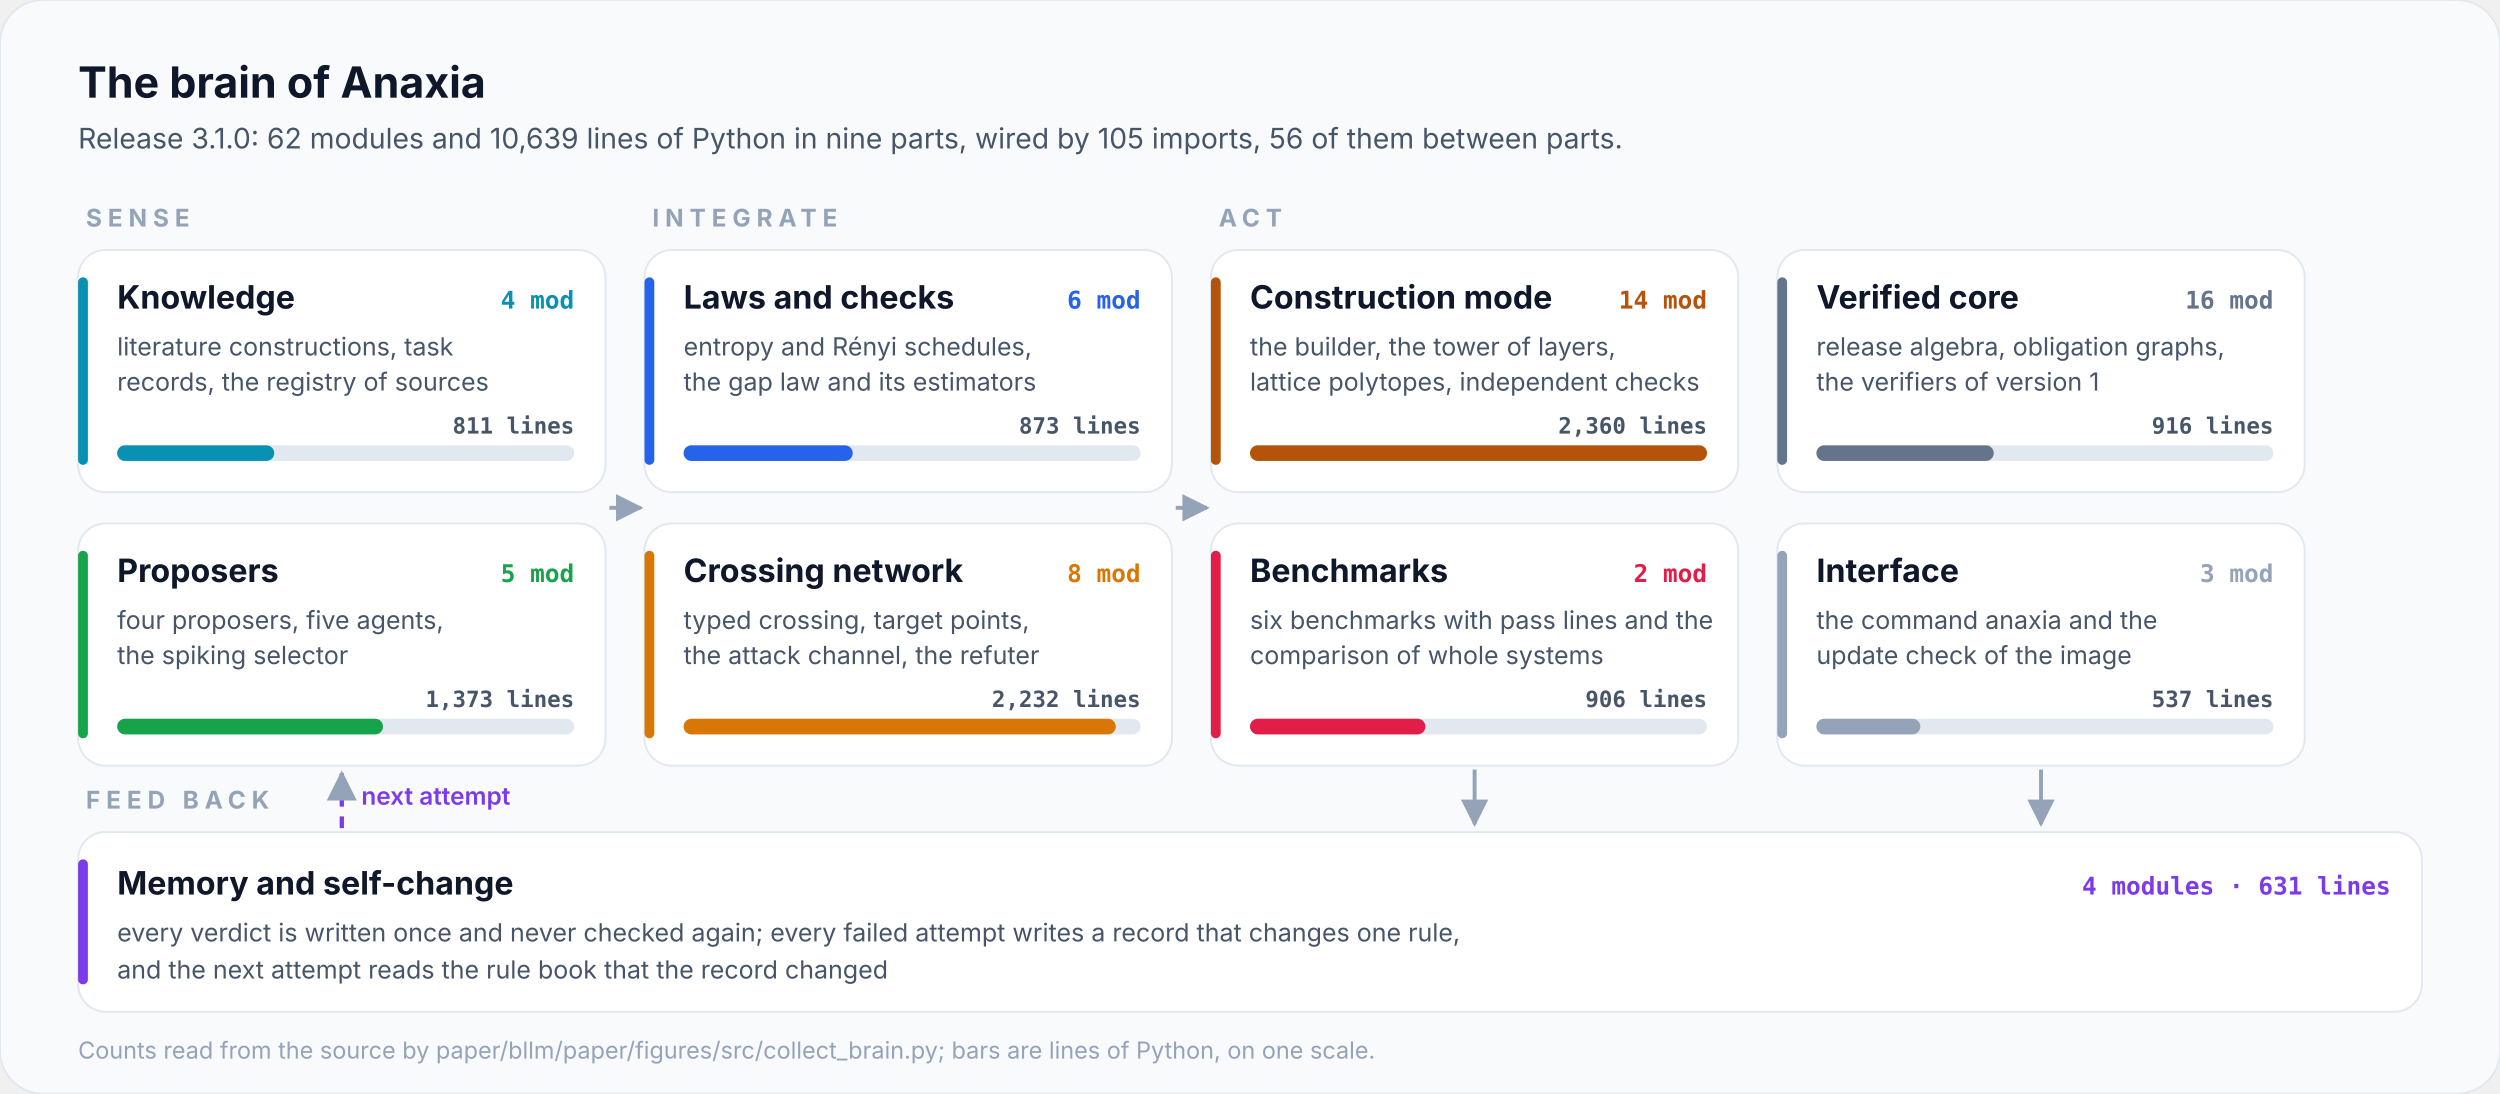
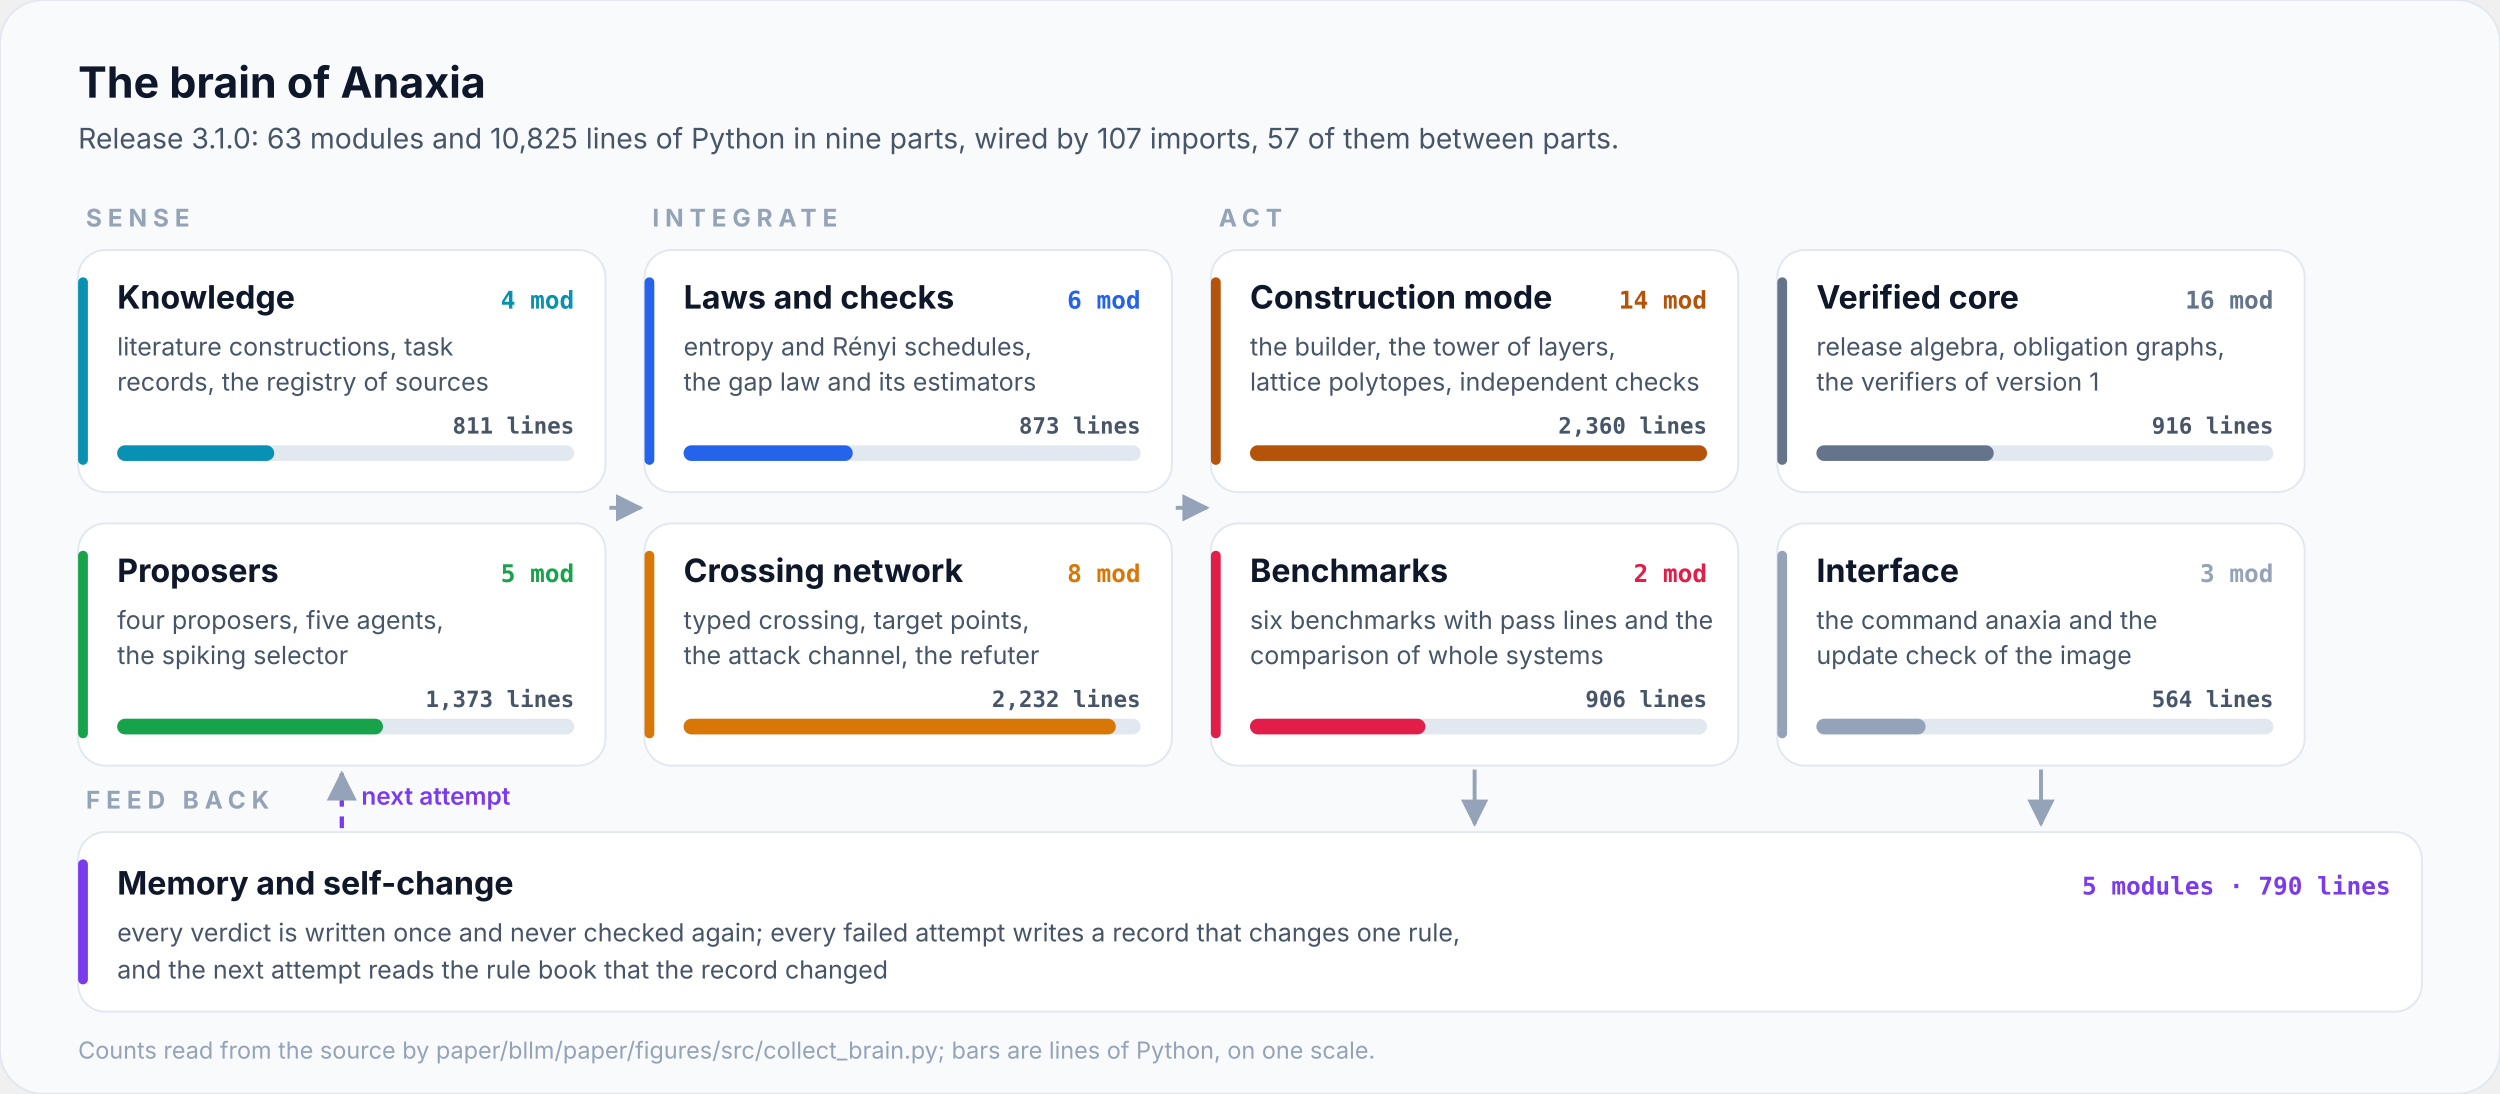
- <svg xmlns="http://www.w3.org/2000/svg" viewBox="0 0 1280 560" width="1280" height="560" role="img" aria-label="The brain of Anaxia: 62 modules in nine parts">
+ <svg xmlns="http://www.w3.org/2000/svg" viewBox="0 0 1280 560" width="1280" height="560" role="img" aria-label="The brain of Anaxia: 63 modules in nine parts">
  <defs>
    <marker id="ar" viewBox="0 0 10 10" refX="9" refY="5" markerWidth="7" markerHeight="7" orient="auto-start-reverse">
      <path d="M0,0 L10,5 L0,10 z" fill="#94a3b8" />
    </marker>
  </defs>
  <rect width="1280" height="560" rx="22" fill="#f8fafc" stroke="#e2e8f0" />
  <text x="40.0" y="50.0" font-family="Inter, 'Segoe UI', Roboto, Helvetica, Arial, sans-serif" font-size="22" font-weight="700" fill="#0f172a" text-anchor="start">The brain of Anaxia</text>
-   <text x="40.0" y="76.0" font-family="Inter, 'Segoe UI', Roboto, Helvetica, Arial, sans-serif" font-size="14.5" font-weight="400" fill="#475569" text-anchor="start">Release 3.1.0: 62 modules and 10,639 lines of Python in nine parts, wired by 105 imports, 56 of them between parts.</text>
+   <text x="40.0" y="76.0" font-family="Inter, 'Segoe UI', Roboto, Helvetica, Arial, sans-serif" font-size="14.5" font-weight="400" fill="#475569" text-anchor="start">Release 3.1.0: 63 modules and 10,825 lines of Python in nine parts, wired by 107 imports, 57 of them between parts.</text>
  <text x="44.0" y="116.0" font-family="Inter, 'Segoe UI', Roboto, Helvetica, Arial, sans-serif" font-size="12.5" font-weight="700" fill="#94a3b8" text-anchor="start" letter-spacing="3">SENSE</text>
  <rect x="40" y="128" width="270" height="124" rx="14" fill="#ffffff" stroke="#e2e8f0" />
  <rect x="40" y="142" width="5" height="96" rx="2.5" fill="#0891b2" />
  <text x="60.0" y="158.0" font-family="Inter, 'Segoe UI', Roboto, Helvetica, Arial, sans-serif" font-size="16.5" font-weight="700" fill="#0f172a" text-anchor="start">Knowledge</text>
  <text x="294.0" y="158.0" font-family="'JetBrains Mono', 'SFMono-Regular', Menlo, Consolas, monospace" font-size="12.5" font-weight="700" fill="#0891b2" text-anchor="end">4 mod</text>
  <text x="60.0" y="182.0" font-family="Inter, 'Segoe UI', Roboto, Helvetica, Arial, sans-serif" font-size="12.8" font-weight="400" fill="#475569" text-anchor="start">literature constructions, task</text>
  <text x="60.0" y="200.0" font-family="Inter, 'Segoe UI', Roboto, Helvetica, Arial, sans-serif" font-size="12.8" font-weight="400" fill="#475569" text-anchor="start">records, the registry of sources</text>
  <rect x="60" y="228" width="234" height="8" rx="4" fill="#e2e8f0" />
  <rect x="60" y="228" width="80.4" height="8" rx="4" fill="#0891b2" />
  <text x="294.0" y="222.0" font-family="'JetBrains Mono', 'SFMono-Regular', Menlo, Consolas, monospace" font-size="11.5" font-weight="600" fill="#475569" text-anchor="end">811 lines</text>
  <rect x="40" y="268" width="270" height="124" rx="14" fill="#ffffff" stroke="#e2e8f0" />
  <rect x="40" y="282" width="5" height="96" rx="2.5" fill="#16a34a" />
  <text x="60.0" y="298.0" font-family="Inter, 'Segoe UI', Roboto, Helvetica, Arial, sans-serif" font-size="16.5" font-weight="700" fill="#0f172a" text-anchor="start">Proposers</text>
  <text x="294.0" y="298.0" font-family="'JetBrains Mono', 'SFMono-Regular', Menlo, Consolas, monospace" font-size="12.5" font-weight="700" fill="#16a34a" text-anchor="end">5 mod</text>
  <text x="60.0" y="322.0" font-family="Inter, 'Segoe UI', Roboto, Helvetica, Arial, sans-serif" font-size="12.8" font-weight="400" fill="#475569" text-anchor="start">four proposers, five agents,</text>
  <text x="60.0" y="340.0" font-family="Inter, 'Segoe UI', Roboto, Helvetica, Arial, sans-serif" font-size="12.8" font-weight="400" fill="#475569" text-anchor="start">the spiking selector</text>
  <rect x="60" y="368" width="234" height="8" rx="4" fill="#e2e8f0" />
  <rect x="60" y="368" width="136.1" height="8" rx="4" fill="#16a34a" />
  <text x="294.0" y="362.0" font-family="'JetBrains Mono', 'SFMono-Regular', Menlo, Consolas, monospace" font-size="11.5" font-weight="600" fill="#475569" text-anchor="end">1,373 lines</text>
  <text x="334.0" y="116.0" font-family="Inter, 'Segoe UI', Roboto, Helvetica, Arial, sans-serif" font-size="12.5" font-weight="700" fill="#94a3b8" text-anchor="start" letter-spacing="3">INTEGRATE</text>
  <rect x="330" y="128" width="270" height="124" rx="14" fill="#ffffff" stroke="#e2e8f0" />
  <rect x="330" y="142" width="5" height="96" rx="2.5" fill="#2563eb" />
  <text x="350.0" y="158.0" font-family="Inter, 'Segoe UI', Roboto, Helvetica, Arial, sans-serif" font-size="16.5" font-weight="700" fill="#0f172a" text-anchor="start">Laws and checks</text>
  <text x="584.0" y="158.0" font-family="'JetBrains Mono', 'SFMono-Regular', Menlo, Consolas, monospace" font-size="12.5" font-weight="700" fill="#2563eb" text-anchor="end">6 mod</text>
  <text x="350.0" y="182.0" font-family="Inter, 'Segoe UI', Roboto, Helvetica, Arial, sans-serif" font-size="12.8" font-weight="400" fill="#475569" text-anchor="start">entropy and Rényi schedules,</text>
  <text x="350.0" y="200.0" font-family="Inter, 'Segoe UI', Roboto, Helvetica, Arial, sans-serif" font-size="12.8" font-weight="400" fill="#475569" text-anchor="start">the gap law and its estimators</text>
  <rect x="350" y="228" width="234" height="8" rx="4" fill="#e2e8f0" />
  <rect x="350" y="228" width="86.6" height="8" rx="4" fill="#2563eb" />
  <text x="584.0" y="222.0" font-family="'JetBrains Mono', 'SFMono-Regular', Menlo, Consolas, monospace" font-size="11.5" font-weight="600" fill="#475569" text-anchor="end">873 lines</text>
  <rect x="330" y="268" width="270" height="124" rx="14" fill="#ffffff" stroke="#e2e8f0" />
  <rect x="330" y="282" width="5" height="96" rx="2.5" fill="#d97706" />
  <text x="350.0" y="298.0" font-family="Inter, 'Segoe UI', Roboto, Helvetica, Arial, sans-serif" font-size="16.5" font-weight="700" fill="#0f172a" text-anchor="start">Crossing network</text>
  <text x="584.0" y="298.0" font-family="'JetBrains Mono', 'SFMono-Regular', Menlo, Consolas, monospace" font-size="12.5" font-weight="700" fill="#d97706" text-anchor="end">8 mod</text>
  <text x="350.0" y="322.0" font-family="Inter, 'Segoe UI', Roboto, Helvetica, Arial, sans-serif" font-size="12.8" font-weight="400" fill="#475569" text-anchor="start">typed crossing, target points,</text>
  <text x="350.0" y="340.0" font-family="Inter, 'Segoe UI', Roboto, Helvetica, Arial, sans-serif" font-size="12.8" font-weight="400" fill="#475569" text-anchor="start">the attack channel, the refuter</text>
  <rect x="350" y="368" width="234" height="8" rx="4" fill="#e2e8f0" />
  <rect x="350" y="368" width="221.3" height="8" rx="4" fill="#d97706" />
  <text x="584.0" y="362.0" font-family="'JetBrains Mono', 'SFMono-Regular', Menlo, Consolas, monospace" font-size="11.5" font-weight="600" fill="#475569" text-anchor="end">2,232 lines</text>
  <text x="624.0" y="116.0" font-family="Inter, 'Segoe UI', Roboto, Helvetica, Arial, sans-serif" font-size="12.5" font-weight="700" fill="#94a3b8" text-anchor="start" letter-spacing="3">ACT</text>
  <rect x="620" y="128" width="270" height="124" rx="14" fill="#ffffff" stroke="#e2e8f0" />
  <rect x="620" y="142" width="5" height="96" rx="2.5" fill="#b45309" />
  <text x="640.0" y="158.0" font-family="Inter, 'Segoe UI', Roboto, Helvetica, Arial, sans-serif" font-size="16.5" font-weight="700" fill="#0f172a" text-anchor="start">Construction mode</text>
  <text x="874.0" y="158.0" font-family="'JetBrains Mono', 'SFMono-Regular', Menlo, Consolas, monospace" font-size="12.5" font-weight="700" fill="#b45309" text-anchor="end">14 mod</text>
  <text x="640.0" y="182.0" font-family="Inter, 'Segoe UI', Roboto, Helvetica, Arial, sans-serif" font-size="12.8" font-weight="400" fill="#475569" text-anchor="start">the builder, the tower of layers,</text>
  <text x="640.0" y="200.0" font-family="Inter, 'Segoe UI', Roboto, Helvetica, Arial, sans-serif" font-size="12.8" font-weight="400" fill="#475569" text-anchor="start">lattice polytopes, independent checks</text>
  <rect x="640" y="228" width="234" height="8" rx="4" fill="#e2e8f0" />
  <rect x="640" y="228" width="234.0" height="8" rx="4" fill="#b45309" />
  <text x="874.0" y="222.0" font-family="'JetBrains Mono', 'SFMono-Regular', Menlo, Consolas, monospace" font-size="11.5" font-weight="600" fill="#475569" text-anchor="end">2,360 lines</text>
  <rect x="620" y="268" width="270" height="124" rx="14" fill="#ffffff" stroke="#e2e8f0" />
  <rect x="620" y="282" width="5" height="96" rx="2.5" fill="#e11d48" />
  <text x="640.0" y="298.0" font-family="Inter, 'Segoe UI', Roboto, Helvetica, Arial, sans-serif" font-size="16.5" font-weight="700" fill="#0f172a" text-anchor="start">Benchmarks</text>
  <text x="874.0" y="298.0" font-family="'JetBrains Mono', 'SFMono-Regular', Menlo, Consolas, monospace" font-size="12.5" font-weight="700" fill="#e11d48" text-anchor="end">2 mod</text>
  <text x="640.0" y="322.0" font-family="Inter, 'Segoe UI', Roboto, Helvetica, Arial, sans-serif" font-size="12.8" font-weight="400" fill="#475569" text-anchor="start">six benchmarks with pass lines and the</text>
  <text x="640.0" y="340.0" font-family="Inter, 'Segoe UI', Roboto, Helvetica, Arial, sans-serif" font-size="12.8" font-weight="400" fill="#475569" text-anchor="start">comparison of whole systems</text>
  <rect x="640" y="368" width="234" height="8" rx="4" fill="#e2e8f0" />
  <rect x="640" y="368" width="89.8" height="8" rx="4" fill="#e11d48" />
  <text x="874.0" y="362.0" font-family="'JetBrains Mono', 'SFMono-Regular', Menlo, Consolas, monospace" font-size="11.5" font-weight="600" fill="#475569" text-anchor="end">906 lines</text>
  <rect x="910" y="128" width="270" height="124" rx="14" fill="#ffffff" stroke="#e2e8f0" />
  <rect x="910" y="142" width="5" height="96" rx="2.5" fill="#64748b" />
  <text x="930.0" y="158.0" font-family="Inter, 'Segoe UI', Roboto, Helvetica, Arial, sans-serif" font-size="16.5" font-weight="700" fill="#0f172a" text-anchor="start">Verified core</text>
  <text x="1164.0" y="158.0" font-family="'JetBrains Mono', 'SFMono-Regular', Menlo, Consolas, monospace" font-size="12.5" font-weight="700" fill="#64748b" text-anchor="end">16 mod</text>
  <text x="930.0" y="182.0" font-family="Inter, 'Segoe UI', Roboto, Helvetica, Arial, sans-serif" font-size="12.8" font-weight="400" fill="#475569" text-anchor="start">release algebra, obligation graphs,</text>
  <text x="930.0" y="200.0" font-family="Inter, 'Segoe UI', Roboto, Helvetica, Arial, sans-serif" font-size="12.8" font-weight="400" fill="#475569" text-anchor="start">the verifiers of version 1</text>
  <rect x="930" y="228" width="234" height="8" rx="4" fill="#e2e8f0" />
  <rect x="930" y="228" width="90.8" height="8" rx="4" fill="#64748b" />
  <text x="1164.0" y="222.0" font-family="'JetBrains Mono', 'SFMono-Regular', Menlo, Consolas, monospace" font-size="11.5" font-weight="600" fill="#475569" text-anchor="end">916 lines</text>
  <rect x="910" y="268" width="270" height="124" rx="14" fill="#ffffff" stroke="#e2e8f0" />
  <rect x="910" y="282" width="5" height="96" rx="2.5" fill="#94a3b8" />
  <text x="930.0" y="298.0" font-family="Inter, 'Segoe UI', Roboto, Helvetica, Arial, sans-serif" font-size="16.5" font-weight="700" fill="#0f172a" text-anchor="start">Interface</text>
  <text x="1164.0" y="298.0" font-family="'JetBrains Mono', 'SFMono-Regular', Menlo, Consolas, monospace" font-size="12.5" font-weight="700" fill="#94a3b8" text-anchor="end">3 mod</text>
  <text x="930.0" y="322.0" font-family="Inter, 'Segoe UI', Roboto, Helvetica, Arial, sans-serif" font-size="12.8" font-weight="400" fill="#475569" text-anchor="start">the command anaxia and the</text>
  <text x="930.0" y="340.0" font-family="Inter, 'Segoe UI', Roboto, Helvetica, Arial, sans-serif" font-size="12.8" font-weight="400" fill="#475569" text-anchor="start">update check of the image</text>
  <rect x="930" y="368" width="234" height="8" rx="4" fill="#e2e8f0" />
-   <rect x="930" y="368" width="53.2" height="8" rx="4" fill="#94a3b8" />
-   <text x="1164.0" y="362.0" font-family="'JetBrains Mono', 'SFMono-Regular', Menlo, Consolas, monospace" font-size="11.5" font-weight="600" fill="#475569" text-anchor="end">537 lines</text>
+   <rect x="930" y="368" width="55.9" height="8" rx="4" fill="#94a3b8" />
+   <text x="1164.0" y="362.0" font-family="'JetBrains Mono', 'SFMono-Regular', Menlo, Consolas, monospace" font-size="11.5" font-weight="600" fill="#475569" text-anchor="end">564 lines</text>
  <line x1="312" y1="260" x2="328" y2="260" stroke="#94a3b8" stroke-width="2" marker-end="url(#ar)" />
  <line x1="602" y1="260" x2="618" y2="260" stroke="#94a3b8" stroke-width="2" marker-end="url(#ar)" />
  <text x="44.0" y="414.0" font-family="Inter, 'Segoe UI', Roboto, Helvetica, Arial, sans-serif" font-size="12.5" font-weight="700" fill="#94a3b8" text-anchor="start" letter-spacing="3">FEED BACK</text>
  <rect x="40" y="426" width="1200" height="92" rx="14" fill="#ffffff" stroke="#e2e8f0" />
  <rect x="40" y="440" width="5" height="64" rx="2.5" fill="#7c3aed" />
  <text x="60.0" y="458.0" font-family="Inter, 'Segoe UI', Roboto, Helvetica, Arial, sans-serif" font-size="16.5" font-weight="700" fill="#0f172a" text-anchor="start">Memory and self-change</text>
  <text x="60.0" y="482.0" font-family="Inter, 'Segoe UI', Roboto, Helvetica, Arial, sans-serif" font-size="12.8" font-weight="400" fill="#475569" text-anchor="start">every verdict is written once and never checked again; every failed attempt writes a record that changes one rule,</text>
  <text x="60.0" y="501.0" font-family="Inter, 'Segoe UI', Roboto, Helvetica, Arial, sans-serif" font-size="12.8" font-weight="400" fill="#475569" text-anchor="start">and the next attempt reads the rule book that the record changed</text>
-   <text x="1224.0" y="458.0" font-family="'JetBrains Mono', 'SFMono-Regular', Menlo, Consolas, monospace" font-size="12.5" font-weight="700" fill="#7c3aed" text-anchor="end">4 modules · 631 lines</text>
+   <text x="1224.0" y="458.0" font-family="'JetBrains Mono', 'SFMono-Regular', Menlo, Consolas, monospace" font-size="12.5" font-weight="700" fill="#7c3aed" text-anchor="end">5 modules · 790 lines</text>
  <line x1="755.0" y1="394" x2="755.0" y2="422" stroke="#94a3b8" stroke-width="2" marker-end="url(#ar)" />
  <line x1="1045.0" y1="394" x2="1045.0" y2="422" stroke="#94a3b8" stroke-width="2" marker-end="url(#ar)" />
  <path d="M175.0,424 L175.0,396" fill="none" stroke="#7c3aed" stroke-width="2.2" stroke-dasharray="6 5" marker-end="url(#ar)" />
  <text x="185.0" y="412.0" font-family="Inter, 'Segoe UI', Roboto, Helvetica, Arial, sans-serif" font-size="12.5" font-weight="600" fill="#7c3aed" text-anchor="start">next attempt</text>
  <text x="40.0" y="542.0" font-family="Inter, 'Segoe UI', Roboto, Helvetica, Arial, sans-serif" font-size="12" font-weight="400" fill="#94a3b8" text-anchor="start">Counts read from the source by paper/bllm/paper/figures/src/collect_brain.py; bars are lines of Python, on one scale.</text>
</svg>
